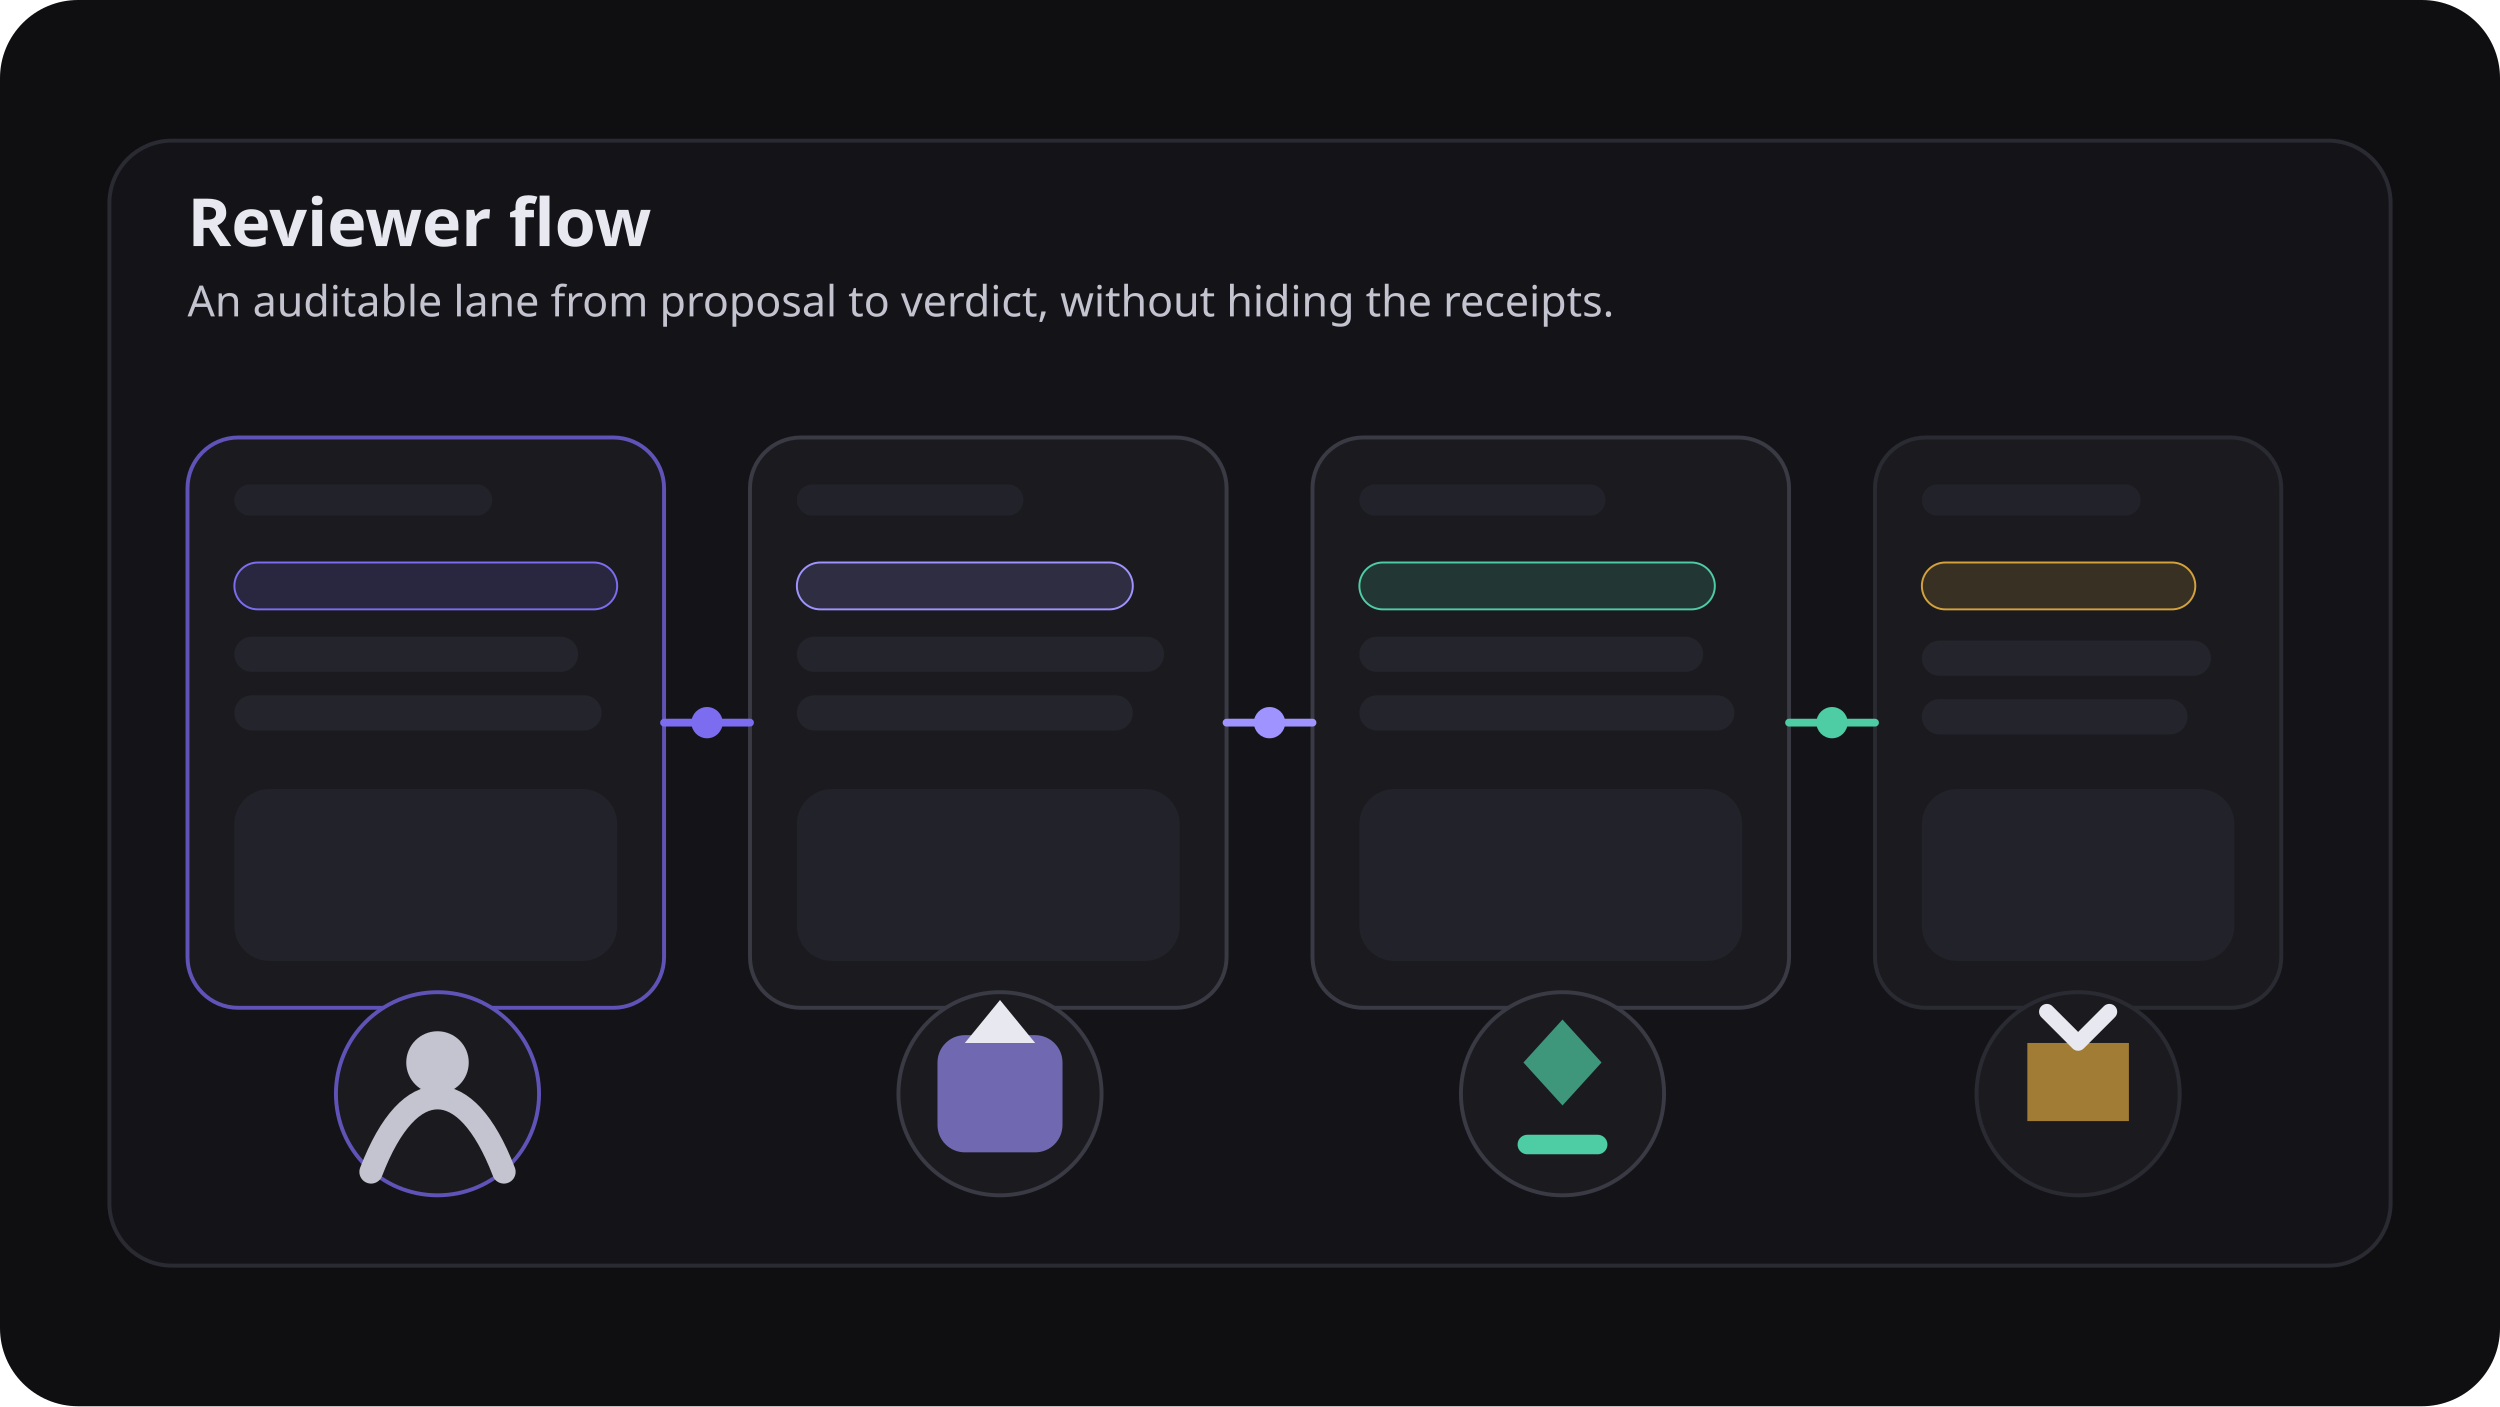
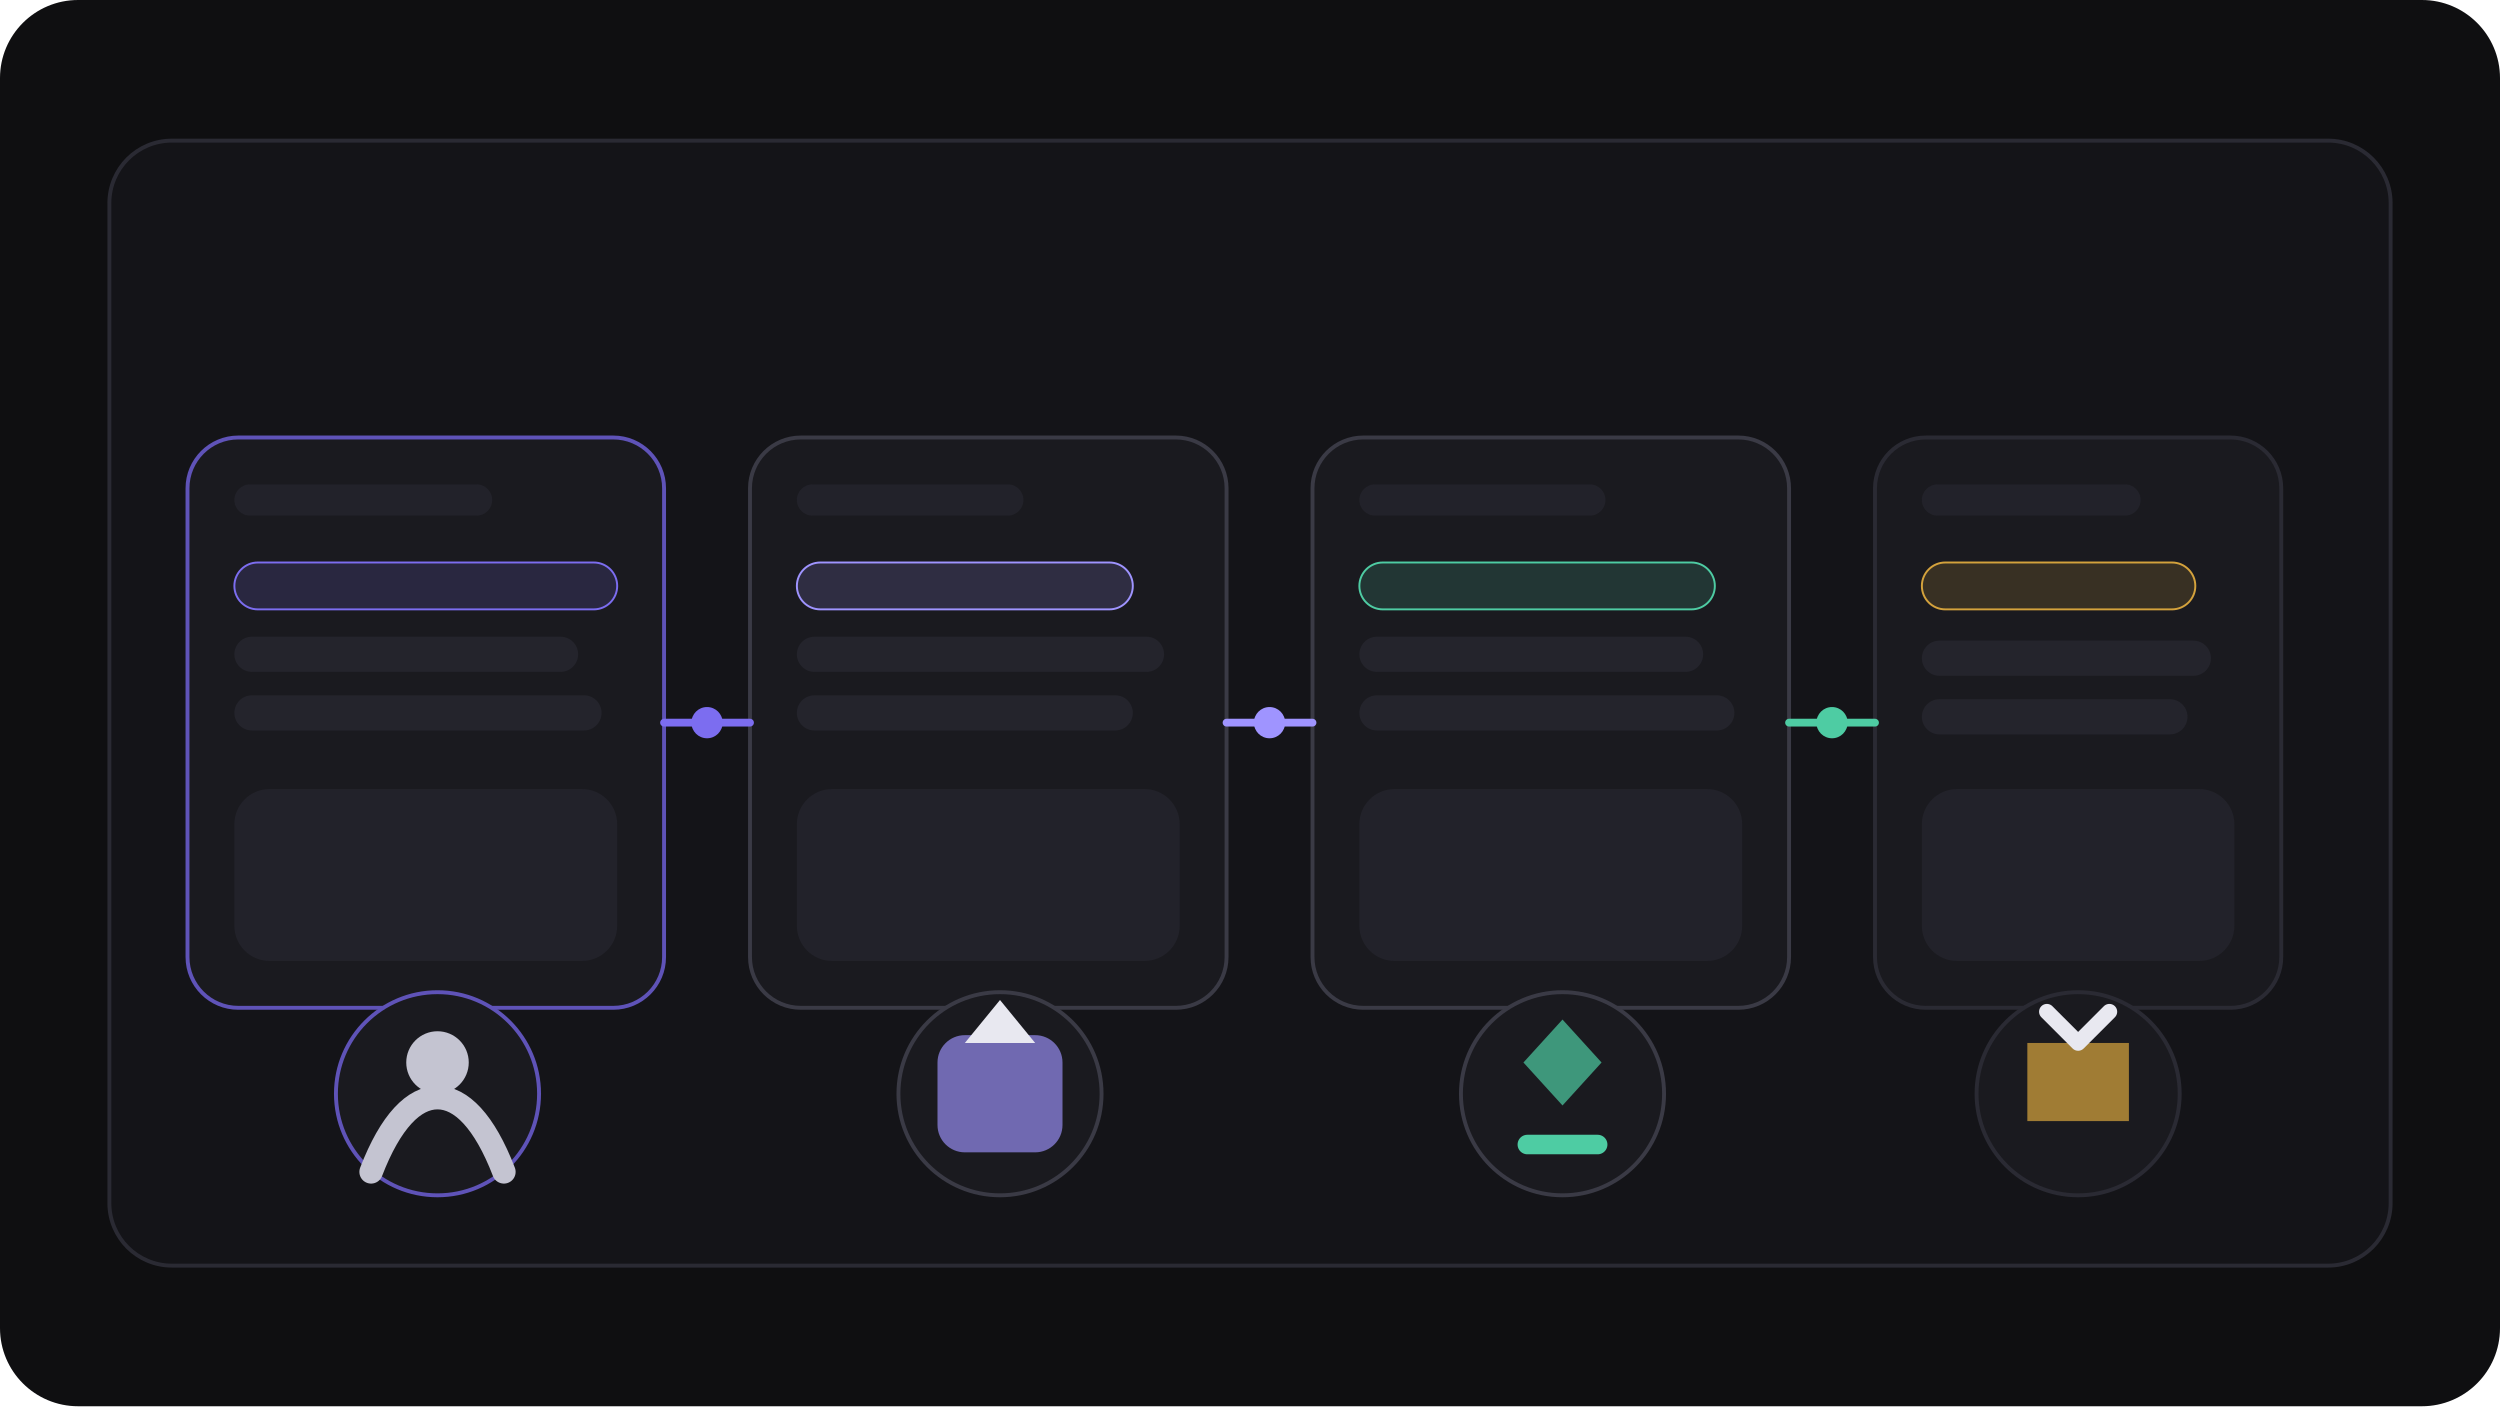
<svg xmlns="http://www.w3.org/2000/svg" width="1280" height="720" viewBox="0 0 1280 720" fill="none">
  <rect width="1280" height="720" rx="40" fill="#0F0F11" />
  <rect x="56" y="72" width="1168" height="576" rx="32" fill="#141418" stroke="#2A2A33" stroke-width="2" />
-   <text x="96" y="126" fill="#E8E8F0" font-family="ui-sans-serif, system-ui, sans-serif" font-size="34" font-weight="700">Reviewer flow</text>
-   <text x="96" y="162" fill="#C4C4D1" font-family="ui-sans-serif, system-ui, sans-serif" font-size="22">An auditable lane from proposal to verdict, without hiding the receipts.</text>
  <rect x="96" y="224" width="244" height="292" rx="26" fill="#1A1A1F" stroke="#5F53B8" stroke-width="2" />
  <rect x="384" y="224" width="244" height="292" rx="26" fill="#1A1A1F" stroke="#3A3A45" stroke-width="2" />
  <rect x="672" y="224" width="244" height="292" rx="26" fill="#1A1A1F" stroke="#3A3A45" stroke-width="2" />
  <rect x="960" y="224" width="208" height="292" rx="26" fill="#1A1A1F" stroke="#2A2A33" stroke-width="2" />
  <rect x="120" y="248" width="132" height="16" rx="8" fill="#22222A" />
  <rect x="408" y="248" width="116" height="16" rx="8" fill="#22222A" />
  <rect x="696" y="248" width="126" height="16" rx="8" fill="#22222A" />
  <rect x="984" y="248" width="112" height="16" rx="8" fill="#22222A" />
  <rect x="120" y="288" width="196" height="24" rx="12" fill="#7C6DF0" fill-opacity="0.16" stroke="#7C6DF0" />
  <rect x="120" y="326" width="176" height="18" rx="9" fill="#24242C" />
  <rect x="120" y="356" width="188" height="18" rx="9" fill="#24242C" />
  <rect x="120" y="404" width="196" height="88" rx="18" fill="#22222A" />
  <rect x="408" y="288" width="172" height="24" rx="12" fill="#9F94FF" fill-opacity="0.16" stroke="#9F94FF" />
  <rect x="408" y="326" width="188" height="18" rx="9" fill="#24242C" />
  <rect x="408" y="356" width="172" height="18" rx="9" fill="#24242C" />
  <rect x="408" y="404" width="196" height="88" rx="18" fill="#22222A" />
  <rect x="696" y="288" width="182" height="24" rx="12" fill="#4ECCA3" fill-opacity="0.16" stroke="#4ECCA3" />
  <rect x="696" y="326" width="176" height="18" rx="9" fill="#24242C" />
  <rect x="696" y="356" width="192" height="18" rx="9" fill="#24242C" />
  <rect x="696" y="404" width="196" height="88" rx="18" fill="#22222A" />
  <rect x="984" y="288" width="140" height="24" rx="12" fill="#D4A23C" fill-opacity="0.16" stroke="#D4A23C" />
  <rect x="984" y="328" width="148" height="18" rx="9" fill="#24242C" />
  <rect x="984" y="358" width="136" height="18" rx="9" fill="#24242C" />
  <rect x="984" y="404" width="160" height="88" rx="18" fill="#22222A" />
  <path d="M340 370H384" stroke="#7C6DF0" stroke-width="4" stroke-linecap="round" />
  <path d="M628 370H672" stroke="#9F94FF" stroke-width="4" stroke-linecap="round" />
  <path d="M916 370H960" stroke="#4ECCA3" stroke-width="4" stroke-linecap="round" />
  <circle cx="362" cy="370" r="8" fill="#7C6DF0" />
  <circle cx="650" cy="370" r="8" fill="#9F94FF" />
  <circle cx="938" cy="370" r="8" fill="#4ECCA3" />
  <circle cx="224" cy="560" r="52" fill="#1A1A1F" stroke="#5F53B8" stroke-width="2" />
  <circle cx="224" cy="544" r="16" fill="#C4C4D1" />
  <path d="M190 600C200 574 212 562 224 562C236 562 248 574 258 600" stroke="#C4C4D1" stroke-width="12" stroke-linecap="round" />
  <circle cx="512" cy="560" r="52" fill="#1A1A1F" stroke="#3A3A45" stroke-width="2" />
  <rect x="480" y="530" width="64" height="60" rx="14" fill="#9F94FF" fill-opacity="0.65" />
  <path d="M512 512L530 534H494L512 512Z" fill="#E8E8F0" />
  <circle cx="800" cy="560" r="52" fill="#1A1A1F" stroke="#3A3A45" stroke-width="2" />
  <path d="M800 522L820 544L800 566L780 544L800 522Z" fill="#4ECCA3" fill-opacity="0.7" />
  <path d="M782 586H818" stroke="#4ECCA3" stroke-width="10" stroke-linecap="round" />
  <circle cx="1064" cy="560" r="52" fill="#1A1A1F" stroke="#2A2A33" stroke-width="2" />
  <path d="M1038 534H1090V574H1038V534Z" fill="#D4A23C" fill-opacity="0.72" />
  <path d="M1048 518L1064 534L1080 518" stroke="#E8E8F0" stroke-width="8" stroke-linecap="round" stroke-linejoin="round" />
</svg>
